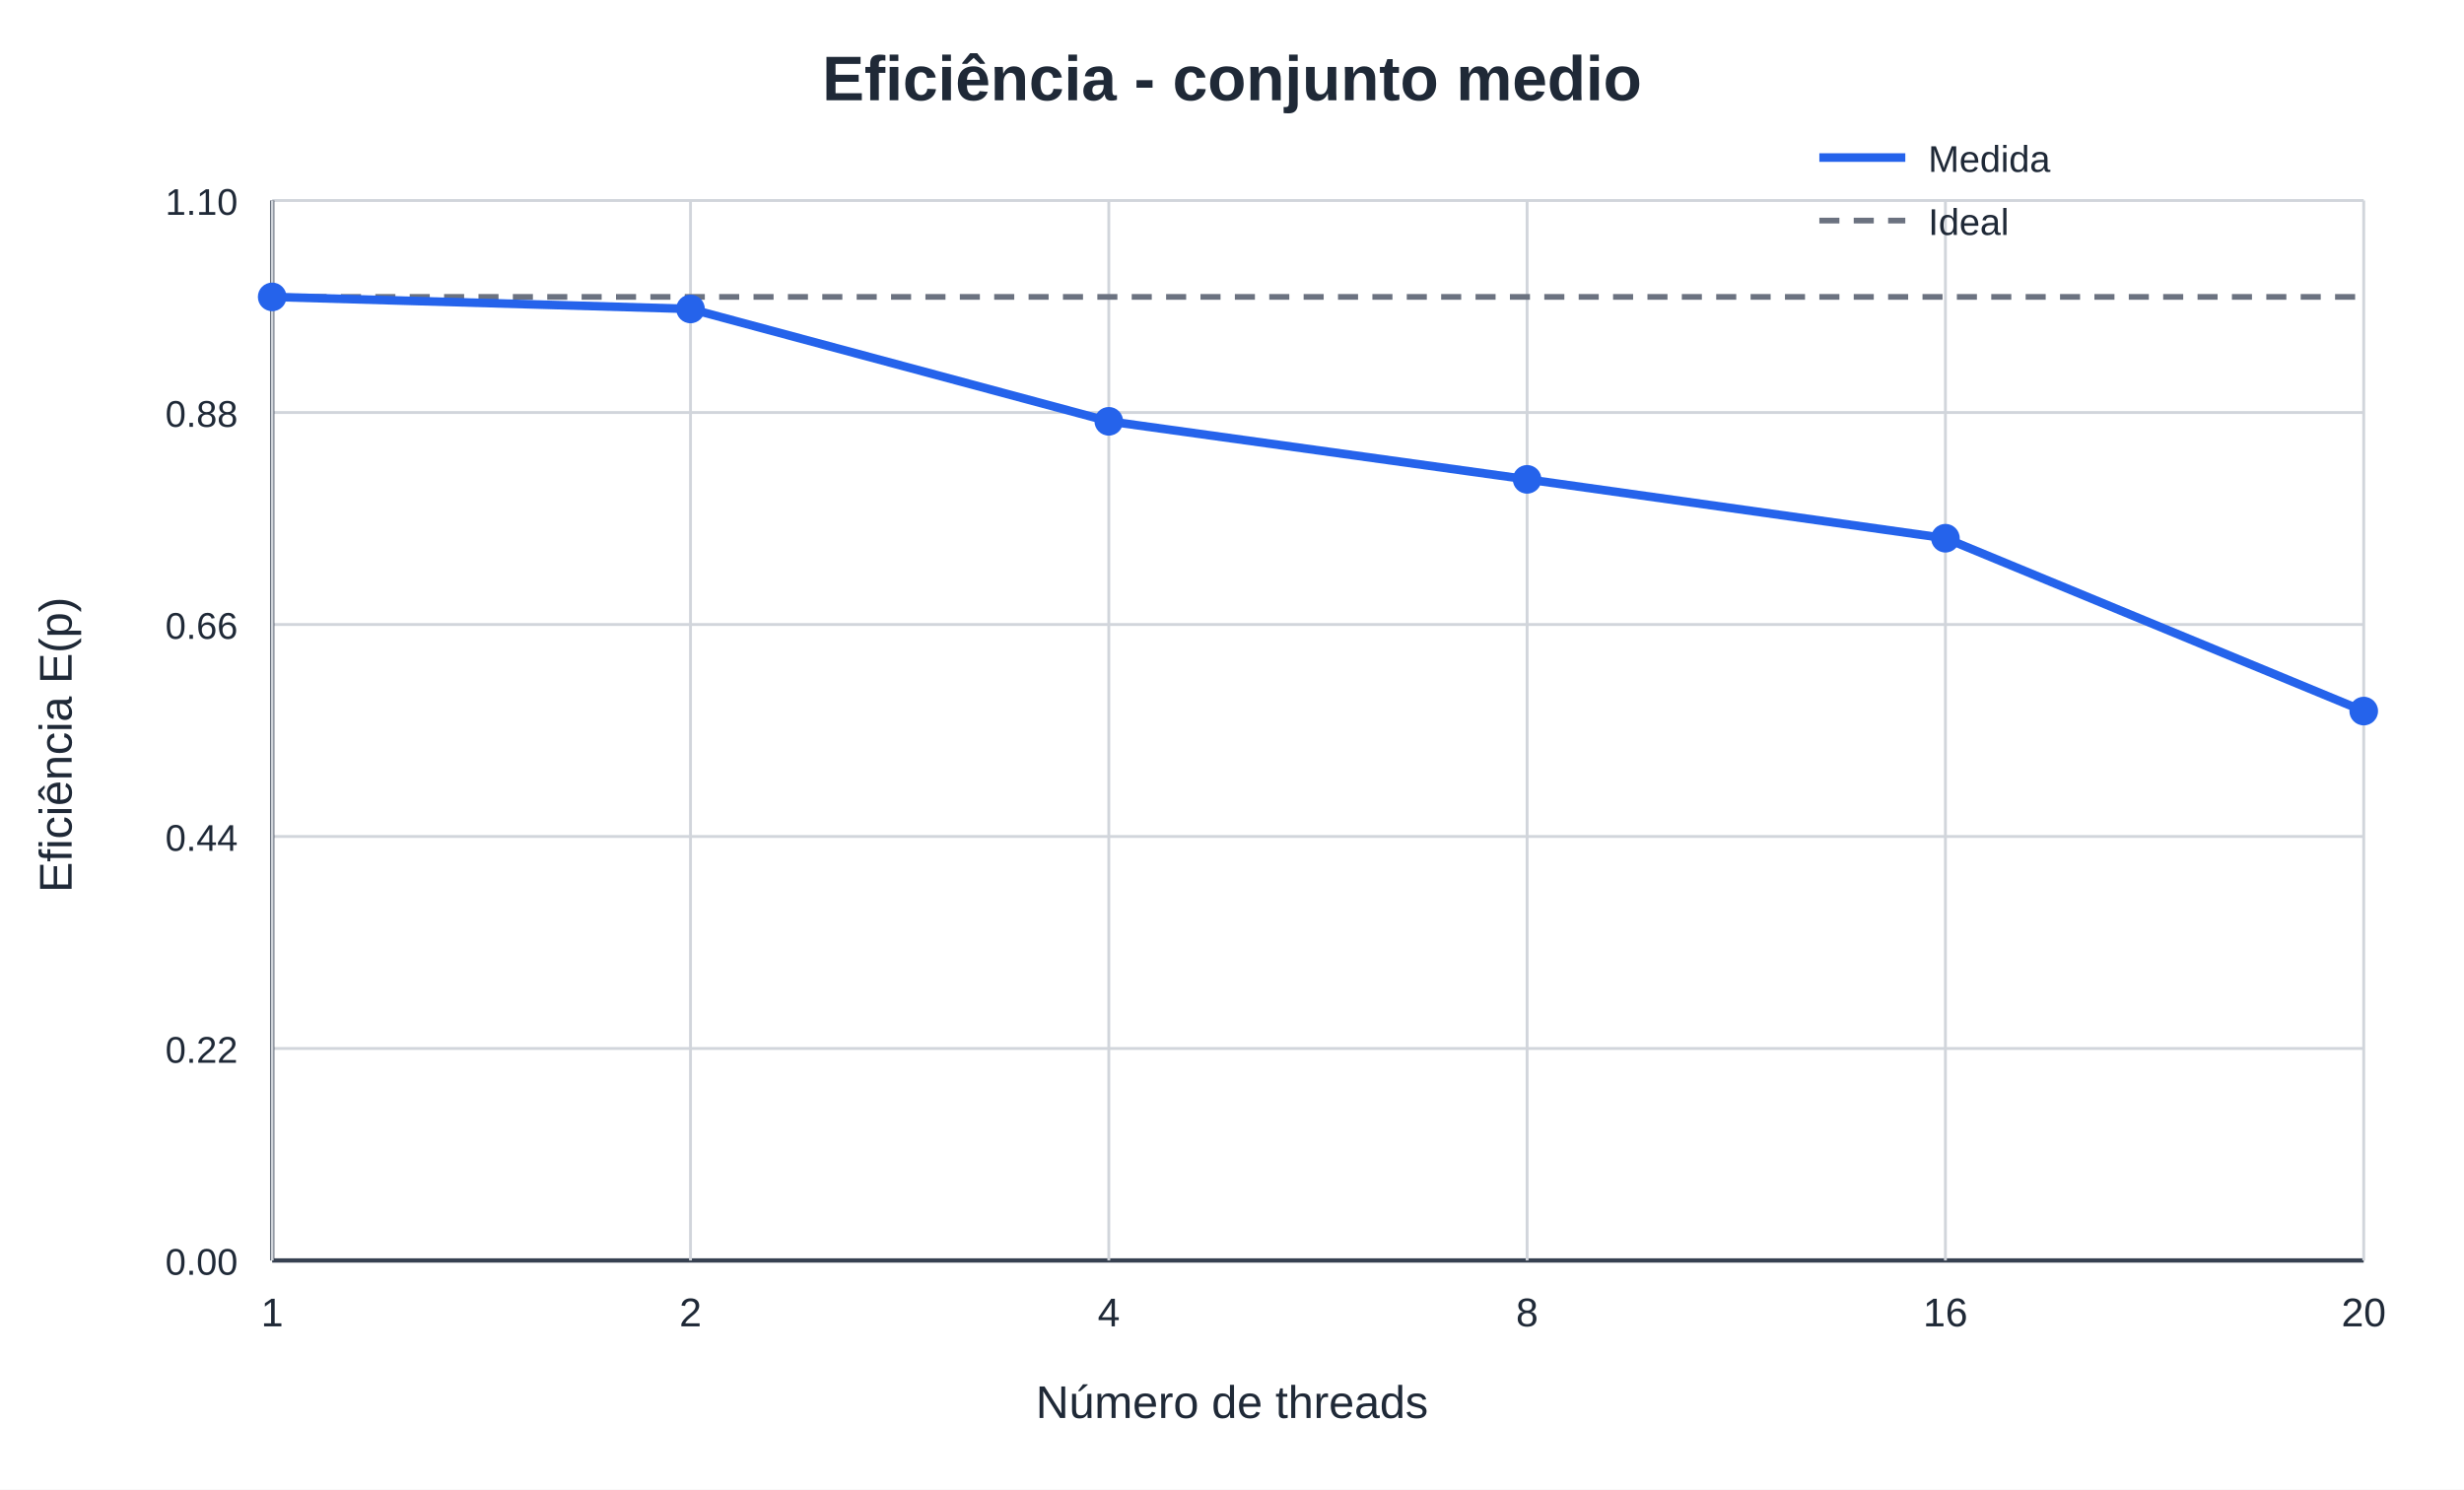
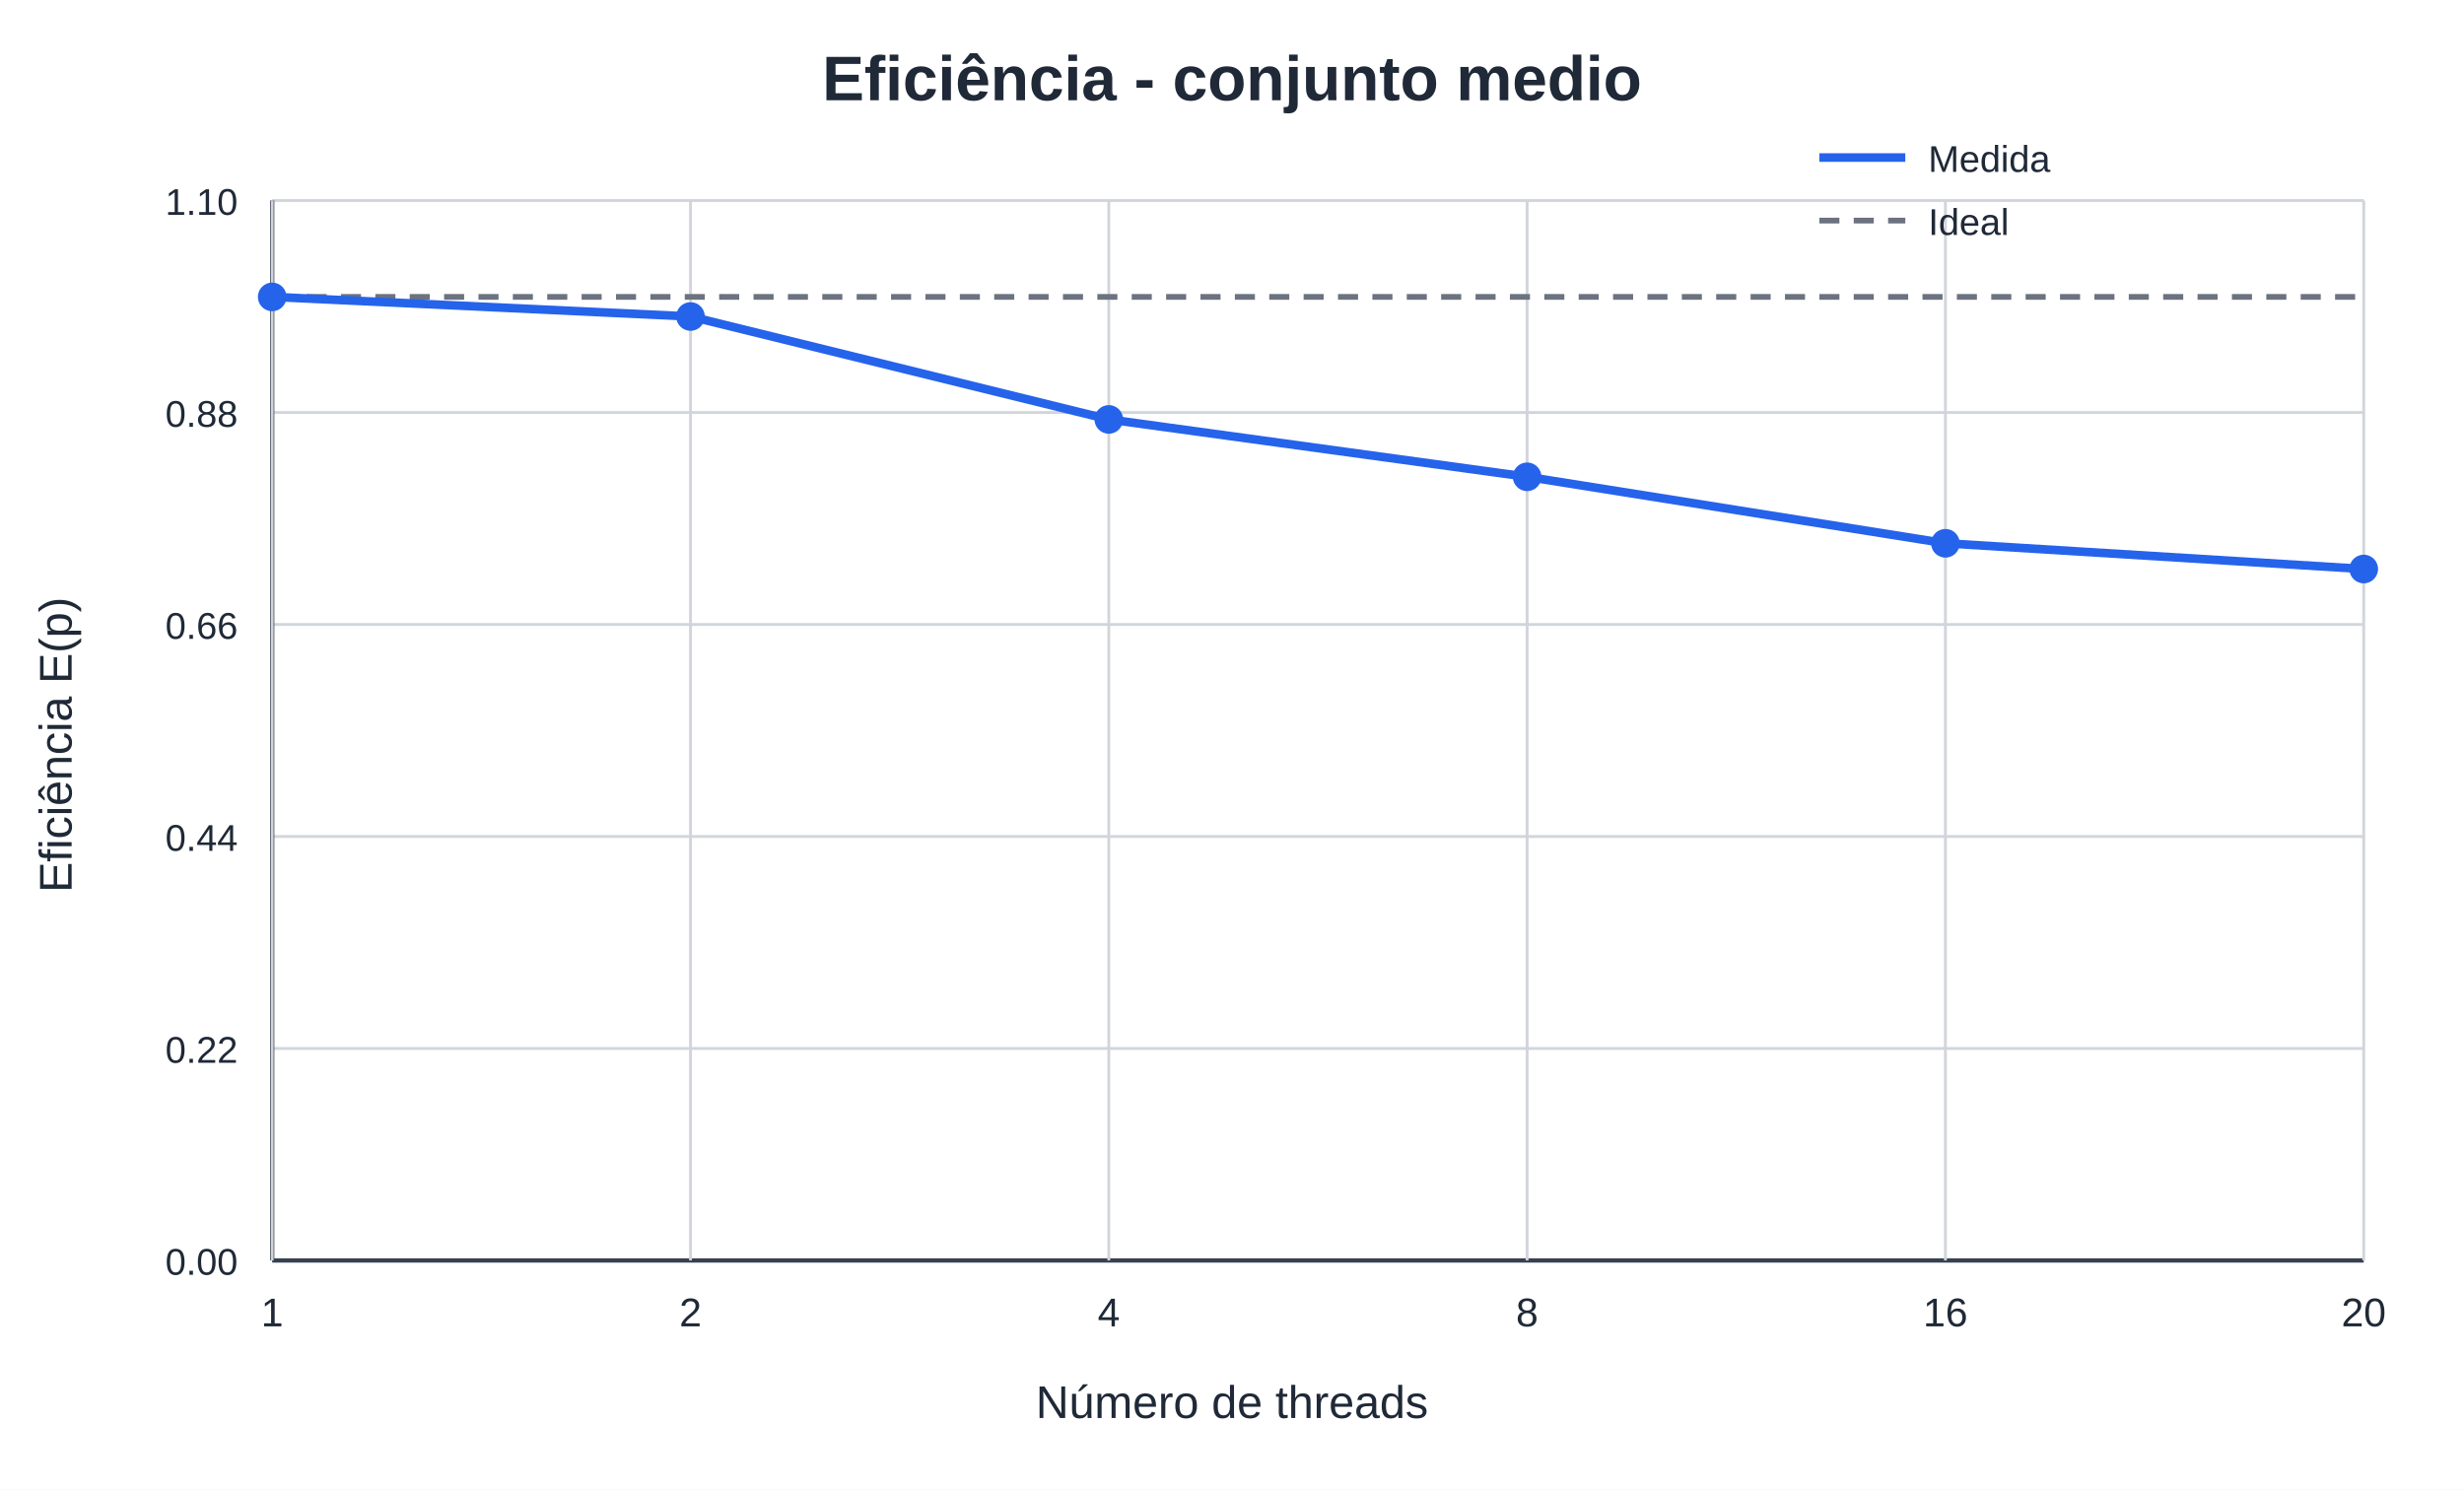
<svg xmlns="http://www.w3.org/2000/svg" width="860" height="520" viewBox="0 0 860 520">
  <rect width="100%" height="100%" fill="white" />
  <style>text { font-family: Arial, sans-serif; fill: #1f2937; } .grid { stroke: #d1d5db; stroke-width: 1; } .axis { stroke: #374151; stroke-width: 1.5; }</style>
  <text x="430.0" y="35" text-anchor="middle" font-size="22" font-weight="bold">Eficiência - conjunto medio</text>
  <line class="grid" x1="95" y1="440.00" x2="825" y2="440.00" />
  <text x="83" y="445.00" text-anchor="end" font-size="13">0.00</text>
  <line class="grid" x1="95" y1="366.00" x2="825" y2="366.00" />
  <text x="83" y="371.00" text-anchor="end" font-size="13">0.22</text>
  <line class="grid" x1="95" y1="292.00" x2="825" y2="292.00" />
  <text x="83" y="297.00" text-anchor="end" font-size="13">0.44</text>
  <line class="grid" x1="95" y1="218.00" x2="825" y2="218.00" />
  <text x="83" y="223.00" text-anchor="end" font-size="13">0.66</text>
  <line class="grid" x1="95" y1="144.00" x2="825" y2="144.00" />
  <text x="83" y="149.00" text-anchor="end" font-size="13">0.88</text>
  <line class="grid" x1="95" y1="70.00" x2="825" y2="70.00" />
  <text x="83" y="75.00" text-anchor="end" font-size="13">1.10</text>
  <line class="axis" x1="95" y1="70" x2="95" y2="440" />
  <line class="axis" x1="95" y1="440" x2="825" y2="440" />
  <text x="430.0" y="495" text-anchor="middle" font-size="16">Número de threads</text>
  <text x="25" y="260.0" text-anchor="middle" font-size="16" transform="rotate(-90 25 260.0)">Eficiência E(p)</text>
  <line class="grid" x1="95.00" y1="70" x2="95.00" y2="440" />
  <text x="95.00" y="463" text-anchor="middle" font-size="14">1</text>
  <line class="grid" x1="241.00" y1="70" x2="241.00" y2="440" />
  <text x="241.00" y="463" text-anchor="middle" font-size="14">2</text>
  <line class="grid" x1="387.00" y1="70" x2="387.00" y2="440" />
  <text x="387.00" y="463" text-anchor="middle" font-size="14">4</text>
  <line class="grid" x1="533.00" y1="70" x2="533.00" y2="440" />
  <text x="533.00" y="463" text-anchor="middle" font-size="14">8</text>
  <line class="grid" x1="679.00" y1="70" x2="679.00" y2="440" />
  <text x="679.00" y="463" text-anchor="middle" font-size="14">16</text>
  <line class="grid" x1="825.00" y1="70" x2="825.00" y2="440" />
  <text x="825.00" y="463" text-anchor="middle" font-size="14">20</text>
  <polyline points="95.00,103.64 241.00,103.64 387.00,103.64 533.00,103.64 679.00,103.64 825.00,103.64" fill="none" stroke="#6b7280" stroke-width="2" stroke-dasharray="7,5" />
-   <polyline points="95.00,103.64 241.00,107.85 387.00,147.07 533.00,167.33 679.00,187.88 825.00,248.22" fill="none" stroke="#2563eb" stroke-width="3" />
+   <polyline points="95.00,103.64 241.00,110.48 387.00,146.41 533.00,166.44 679.00,189.65 825.00,198.63" fill="none" stroke="#2563eb" stroke-width="3" />
  <circle cx="95.00" cy="103.64" r="5" fill="#2563eb" />
-   <circle cx="241.00" cy="107.85" r="5" fill="#2563eb" />
-   <circle cx="387.00" cy="147.07" r="5" fill="#2563eb" />
-   <circle cx="533.00" cy="167.33" r="5" fill="#2563eb" />
-   <circle cx="679.00" cy="187.88" r="5" fill="#2563eb" />
-   <circle cx="825.00" cy="248.22" r="5" fill="#2563eb" />
+   <circle cx="241.00" cy="110.48" r="5" fill="#2563eb" />
+   <circle cx="387.00" cy="146.41" r="5" fill="#2563eb" />
+   <circle cx="533.00" cy="166.44" r="5" fill="#2563eb" />
+   <circle cx="679.00" cy="189.65" r="5" fill="#2563eb" />
+   <circle cx="825.00" cy="198.63" r="5" fill="#2563eb" />
  <line x1="635" y1="55" x2="665" y2="55" stroke="#2563eb" stroke-width="3" />
  <text x="673" y="60" font-size="13">Medida</text>
  <line x1="635" y1="77" x2="665" y2="77" stroke="#6b7280" stroke-width="2" stroke-dasharray="7,5" />
  <text x="673" y="82" font-size="13">Ideal</text>
</svg>
